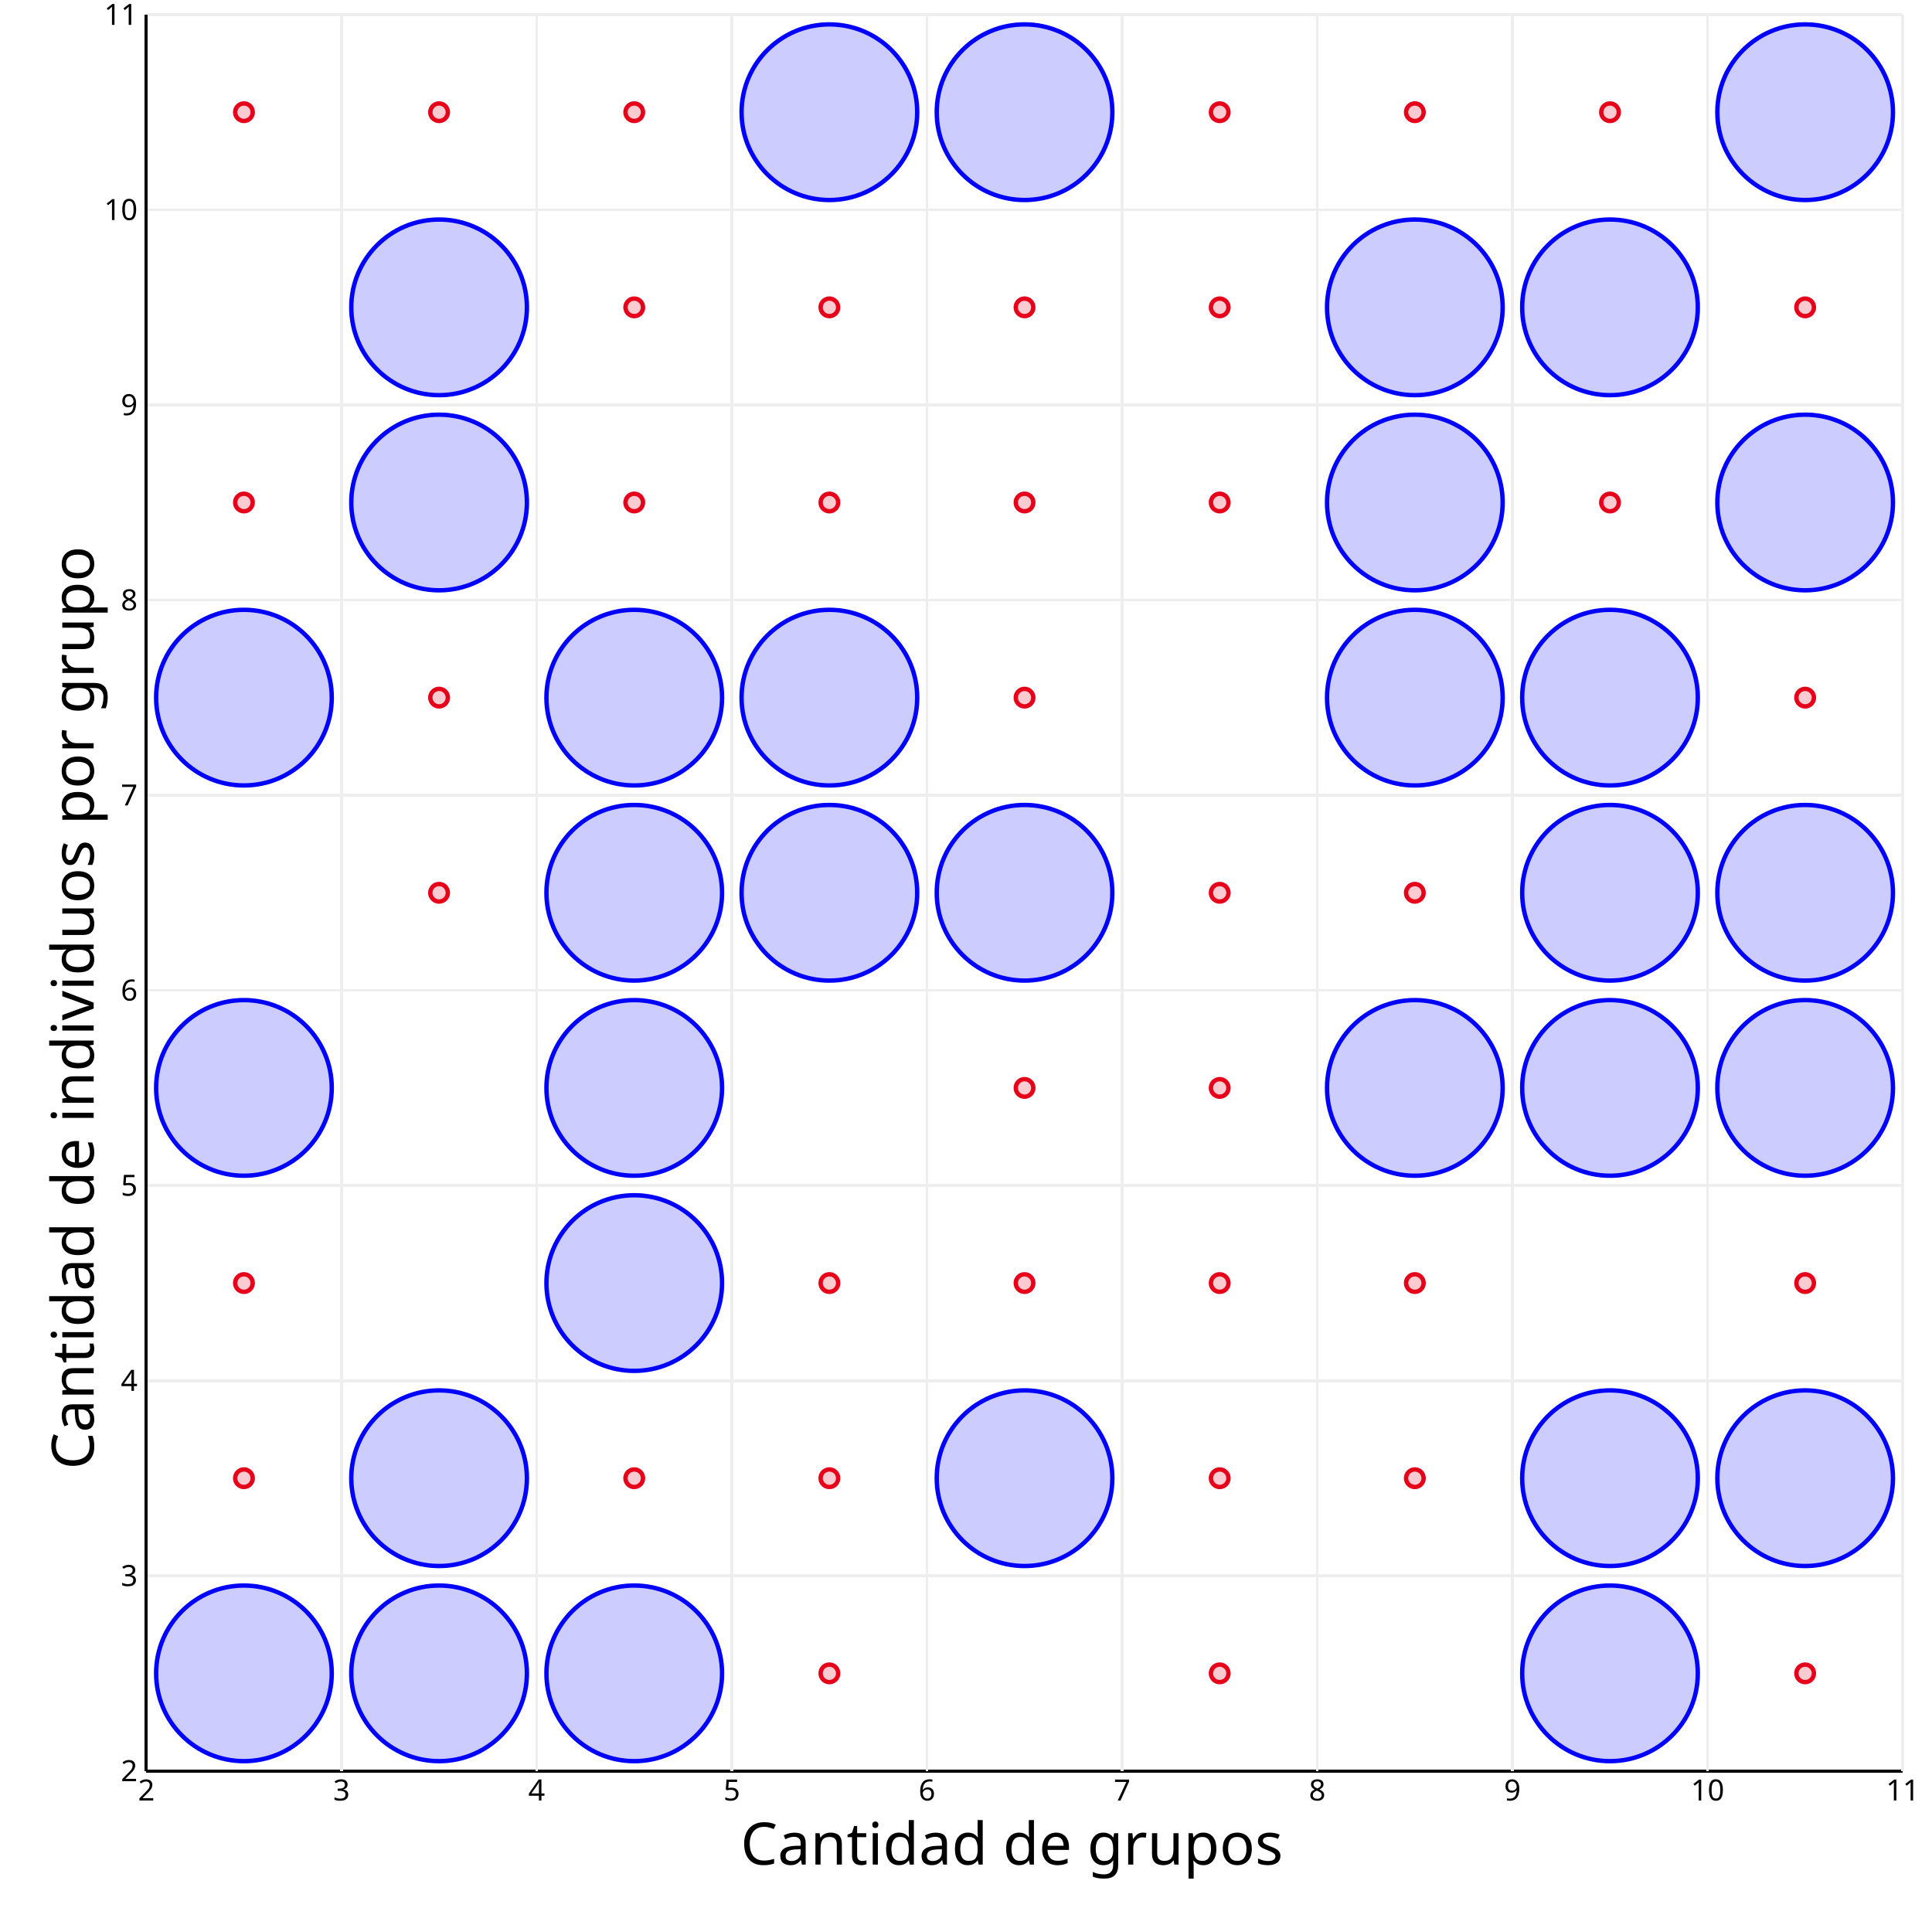
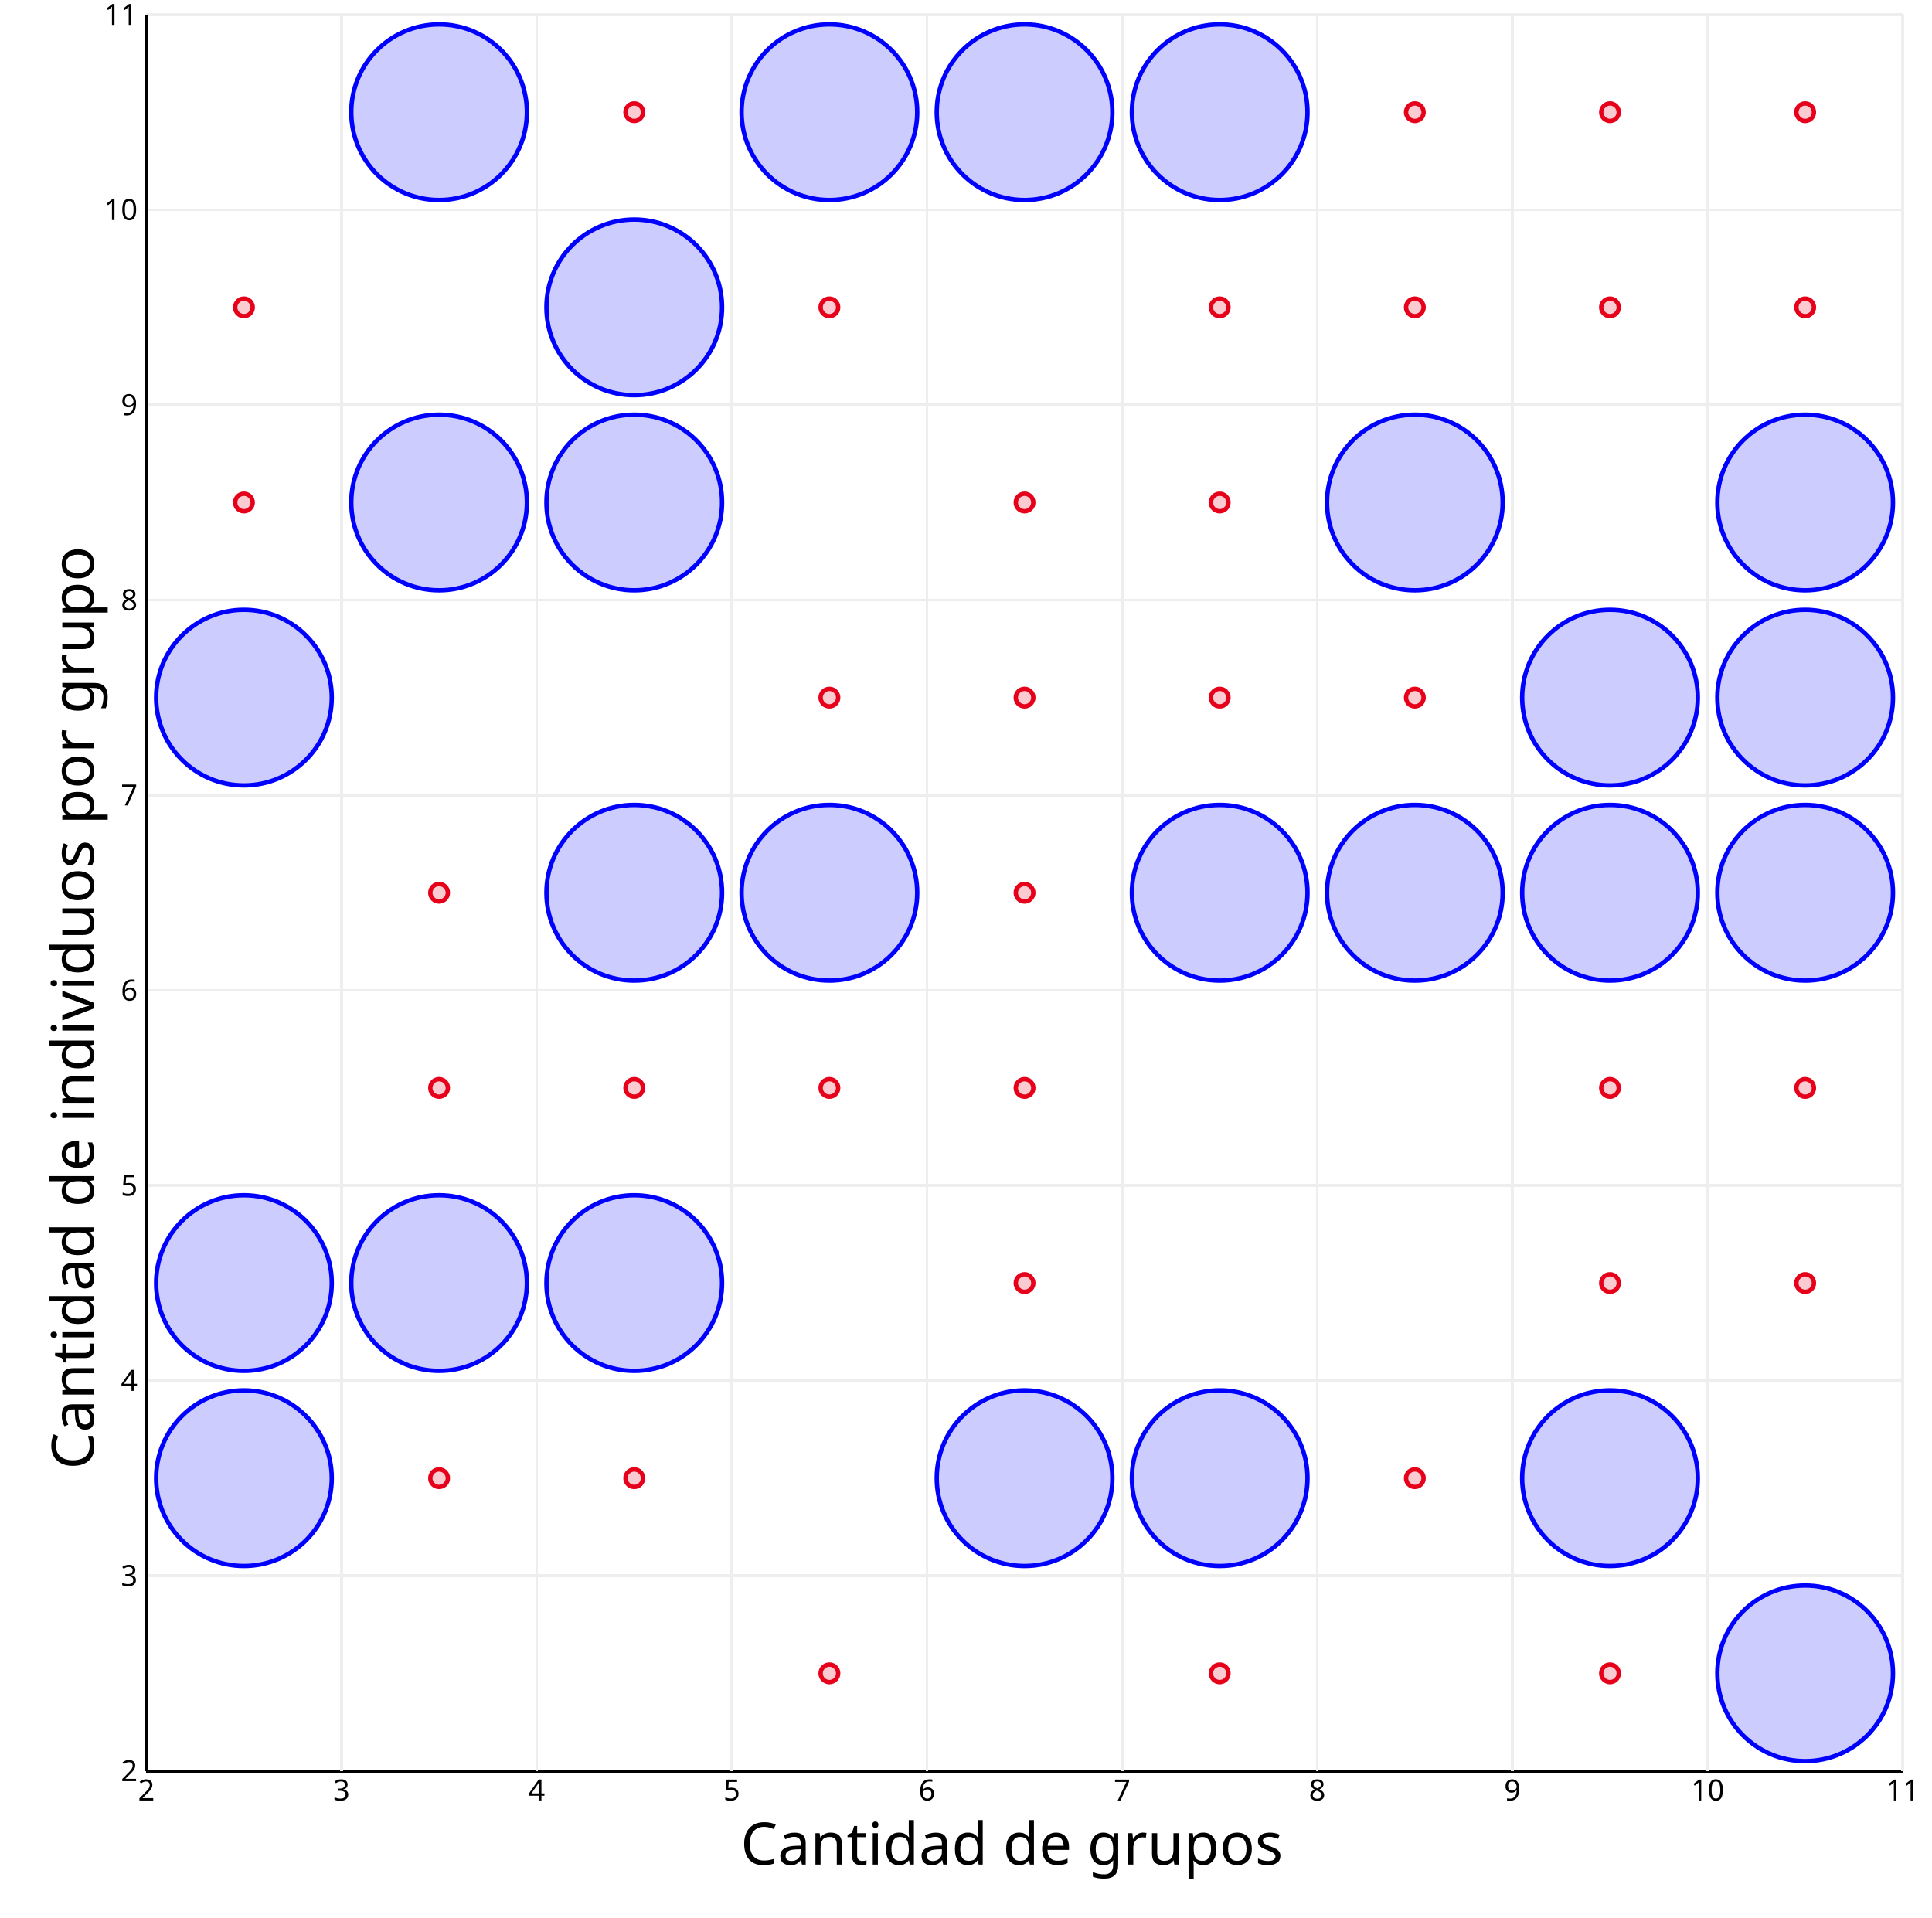
<svg xmlns="http://www.w3.org/2000/svg" xmlns:xlink="http://www.w3.org/1999/xlink" fill="none" font-family="sans-serif" font-size="10px" height="655" stroke="none" stroke-width="1.5" width="660">
  <g transform="translate(50,5)">
    <line shape-rendering="crispEdges" stroke="rgb(0,0,0)" stroke-width="1" x1="0" x2="600" y1="600.0" y2="600.0" />
    <line shape-rendering="crispEdges" stroke="rgb(238,238,238)" stroke-width="1" x1="0" x2="600" y1="533.333" y2="533.333" />
    <line shape-rendering="crispEdges" stroke="rgb(238,238,238)" stroke-width="1" x1="0" x2="600" y1="466.667" y2="466.667" />
    <line shape-rendering="crispEdges" stroke="rgb(238,238,238)" stroke-width="1" x1="0" x2="600" y1="400.0" y2="400.0" />
    <line shape-rendering="crispEdges" stroke="rgb(238,238,238)" stroke-width="1" x1="0" x2="600" y1="333.333" y2="333.333" />
    <line shape-rendering="crispEdges" stroke="rgb(238,238,238)" stroke-width="1" x1="0" x2="600" y1="266.667" y2="266.667" />
    <line shape-rendering="crispEdges" stroke="rgb(238,238,238)" stroke-width="1" x1="0" x2="600" y1="200.0" y2="200.0" />
    <line shape-rendering="crispEdges" stroke="rgb(238,238,238)" stroke-width="1" x1="0" x2="600" y1="133.333" y2="133.333" />
    <line shape-rendering="crispEdges" stroke="rgb(238,238,238)" stroke-width="1" x1="0" x2="600" y1="66.667" y2="66.667" />
    <line shape-rendering="crispEdges" stroke="rgb(238,238,238)" stroke-width="1" x1="0" x2="600" y1="0.0" y2="0.0" />
  </g>
  <g transform="translate(50,5)">
    <text dy=".35em" fill="rgb(0,0,0)" pointer-events="none" text-anchor="end" transform="translate(0,600.0)" x="-3">2</text>
    <text dy=".35em" fill="rgb(0,0,0)" pointer-events="none" text-anchor="end" transform="translate(0,533.3333)" x="-3">3</text>
    <text dy=".35em" fill="rgb(0,0,0)" pointer-events="none" text-anchor="end" transform="translate(0,466.6667)" x="-3">4</text>
    <text dy=".35em" fill="rgb(0,0,0)" pointer-events="none" text-anchor="end" transform="translate(0,400.0)" x="-3">5</text>
    <text dy=".35em" fill="rgb(0,0,0)" pointer-events="none" text-anchor="end" transform="translate(0,333.3333)" x="-3">6</text>
    <text dy=".35em" fill="rgb(0,0,0)" pointer-events="none" text-anchor="end" transform="translate(0,266.6667)" x="-3">7</text>
    <text dy=".35em" fill="rgb(0,0,0)" pointer-events="none" text-anchor="end" transform="translate(0,200.0)" x="-3">8</text>
    <text dy=".35em" fill="rgb(0,0,0)" pointer-events="none" text-anchor="end" transform="translate(0,133.3333)" x="-3">9</text>
    <text dy=".35em" fill="rgb(0,0,0)" pointer-events="none" text-anchor="end" transform="translate(0,66.66667)" x="-3">10</text>
    <text dy=".35em" fill="rgb(0,0,0)" pointer-events="none" text-anchor="end" transform="translate(0,0.0)" x="-3">11</text>
  </g>
  <g transform="translate(50,5)">
    <line shape-rendering="crispEdges" stroke="rgb(0,0,0)" stroke-width="1" x1="0.0" x2="0.0" y1="0" y2="600" />
    <line shape-rendering="crispEdges" stroke="rgb(238,238,238)" stroke-width="1" x1="66.667" x2="66.667" y1="0" y2="600" />
    <line shape-rendering="crispEdges" stroke="rgb(238,238,238)" stroke-width="1" x1="133.333" x2="133.333" y1="0" y2="600" />
    <line shape-rendering="crispEdges" stroke="rgb(238,238,238)" stroke-width="1" x1="200.0" x2="200.0" y1="0" y2="600" />
    <line shape-rendering="crispEdges" stroke="rgb(238,238,238)" stroke-width="1" x1="266.667" x2="266.667" y1="0" y2="600" />
    <line shape-rendering="crispEdges" stroke="rgb(238,238,238)" stroke-width="1" x1="333.333" x2="333.333" y1="0" y2="600" />
    <line shape-rendering="crispEdges" stroke="rgb(238,238,238)" stroke-width="1" x1="400.0" x2="400.0" y1="0" y2="600" />
    <line shape-rendering="crispEdges" stroke="rgb(238,238,238)" stroke-width="1" x1="466.667" x2="466.667" y1="0" y2="600" />
    <line shape-rendering="crispEdges" stroke="rgb(238,238,238)" stroke-width="1" x1="533.333" x2="533.333" y1="0" y2="600" />
    <line shape-rendering="crispEdges" stroke="rgb(238,238,238)" stroke-width="1" x1="600.0" x2="600.0" y1="0" y2="600" />
  </g>
  <g transform="translate(50,5)">
    <text dy=".71em" fill="rgb(0,0,0)" pointer-events="none" text-anchor="middle" transform="translate(0.0,600)" y="3">2</text>
    <text dy=".71em" fill="rgb(0,0,0)" pointer-events="none" text-anchor="middle" transform="translate(66.66667,600)" y="3">3</text>
    <text dy=".71em" fill="rgb(0,0,0)" pointer-events="none" text-anchor="middle" transform="translate(133.3333,600)" y="3">4</text>
    <text dy=".71em" fill="rgb(0,0,0)" pointer-events="none" text-anchor="middle" transform="translate(200.0,600)" y="3">5</text>
    <text dy=".71em" fill="rgb(0,0,0)" pointer-events="none" text-anchor="middle" transform="translate(266.6667,600)" y="3">6</text>
    <text dy=".71em" fill="rgb(0,0,0)" pointer-events="none" text-anchor="middle" transform="translate(333.3333,600)" y="3">7</text>
    <text dy=".71em" fill="rgb(0,0,0)" pointer-events="none" text-anchor="middle" transform="translate(400.0,600)" y="3">8</text>
    <text dy=".71em" fill="rgb(0,0,0)" pointer-events="none" text-anchor="middle" transform="translate(466.6667,600)" y="3">9</text>
    <text dy=".71em" fill="rgb(0,0,0)" pointer-events="none" text-anchor="middle" transform="translate(533.3333,600)" y="3">10</text>
    <text dy=".71em" fill="rgb(0,0,0)" pointer-events="none" text-anchor="middle" transform="translate(600.0,600)" y="3">11</text>
  </g>
  <g transform="translate(50,5)">
    <text fill="rgb(0,0,0)" pointer-events="none" style="font:20px sans-serif" transform="translate(-15,500) rotate(-90.0)" x="3" y="-3">Cantidad de individuos por grupo</text>
  </g>
  <g transform="translate(50,5)">
    <text fill="rgb(0,0,0)" pointer-events="none" style="font:20px sans-serif" transform="translate(200,635)" x="3" y="-3">Cantidad de grupos</text>
  </g>
  <g transform="translate(50,5)">
    <g>
-       <a xlink:title="(2,2) 1.0">
-         <circle cx="33.333" cy="566.667" fill="rgb(0,0,255)" fill-opacity="0.2" r="30.0" stroke="rgb(0,0,255)" />
-       </a>
-     </g>
-     <g>
-       <a xlink:title="(2,3) 0.1">
-         <circle cx="33.333" cy="500.0" fill="rgb(230,0,26)" fill-opacity="0.2" r="3.0" stroke="rgb(230,0,26)" />
-       </a>
-     </g>
-     <g>
-       <a xlink:title="(2,4) 0.1">
-         <circle cx="33.333" cy="433.333" fill="rgb(230,0,26)" fill-opacity="0.2" r="3.0" stroke="rgb(230,0,26)" />
-       </a>
-     </g>
-     <g>
-       <a xlink:title="(2,5) 1.0">
-         <circle cx="33.333" cy="366.667" fill="rgb(0,0,255)" fill-opacity="0.2" r="30.0" stroke="rgb(0,0,255)" />
+       <a xlink:title="(2,2) 0">
+         <circle cx="33.333" cy="566.667" fill="rgb(255,0,0)" fill-opacity="0.2" r="0.0" stroke="rgb(255,0,0)" />
+       </a>
+     </g>
+     <g>
+       <a xlink:title="(2,3) 1.0">
+         <circle cx="33.333" cy="500.0" fill="rgb(0,0,255)" fill-opacity="0.2" r="30.0" stroke="rgb(0,0,255)" />
+       </a>
+     </g>
+     <g>
+       <a xlink:title="(2,4) 1.0">
+         <circle cx="33.333" cy="433.333" fill="rgb(0,0,255)" fill-opacity="0.2" r="30.0" stroke="rgb(0,0,255)" />
+       </a>
+     </g>
+     <g>
+       <a xlink:title="(2,5) 0">
+         <circle cx="33.333" cy="366.667" fill="rgb(255,0,0)" fill-opacity="0.2" r="0.0" stroke="rgb(255,0,0)" />
      </a>
    </g>
    <g>
      <a xlink:title="(2,6) 0">
        <circle cx="33.333" cy="300" fill="rgb(255,0,0)" fill-opacity="0.2" r="0.0" stroke="rgb(255,0,0)" />
      </a>
    </g>
    <g>
      <a xlink:title="(2,7) 1.0">
        <circle cx="33.333" cy="233.333" fill="rgb(0,0,255)" fill-opacity="0.2" r="30.0" stroke="rgb(0,0,255)" />
      </a>
    </g>
    <g>
      <a xlink:title="(2,8) 0.1">
        <circle cx="33.333" cy="166.667" fill="rgb(230,0,26)" fill-opacity="0.2" r="3.0" stroke="rgb(230,0,26)" />
      </a>
    </g>
    <g>
-       <a xlink:title="(2,9) 0">
-         <circle cx="33.333" cy="100.0" fill="rgb(255,0,0)" fill-opacity="0.2" r="0.0" stroke="rgb(255,0,0)" />
-       </a>
-     </g>
-     <g>
-       <a xlink:title="(2,10) 0.1">
-         <circle cx="33.333" cy="33.333" fill="rgb(230,0,26)" fill-opacity="0.2" r="3.0" stroke="rgb(230,0,26)" />
-       </a>
-     </g>
-     <g>
-       <a xlink:title="(3,2) 1.0">
-         <circle cx="100" cy="566.667" fill="rgb(0,0,255)" fill-opacity="0.2" r="30.0" stroke="rgb(0,0,255)" />
-       </a>
-     </g>
-     <g>
-       <a xlink:title="(3,3) 1.0">
-         <circle cx="100" cy="500.0" fill="rgb(0,0,255)" fill-opacity="0.2" r="30.0" stroke="rgb(0,0,255)" />
-       </a>
-     </g>
-     <g>
-       <a xlink:title="(3,4) 0">
-         <circle cx="100" cy="433.333" fill="rgb(255,0,0)" fill-opacity="0.2" r="0.0" stroke="rgb(255,0,0)" />
-       </a>
-     </g>
-     <g>
-       <a xlink:title="(3,5) 0">
-         <circle cx="100" cy="366.667" fill="rgb(255,0,0)" fill-opacity="0.2" r="0.0" stroke="rgb(255,0,0)" />
+       <a xlink:title="(2,9) 0.1">
+         <circle cx="33.333" cy="100.0" fill="rgb(230,0,26)" fill-opacity="0.2" r="3.0" stroke="rgb(230,0,26)" />
+       </a>
+     </g>
+     <g>
+       <a xlink:title="(2,10) 0">
+         <circle cx="33.333" cy="33.333" fill="rgb(255,0,0)" fill-opacity="0.2" r="0.0" stroke="rgb(255,0,0)" />
+       </a>
+     </g>
+     <g>
+       <a xlink:title="(3,2) 0">
+         <circle cx="100" cy="566.667" fill="rgb(255,0,0)" fill-opacity="0.2" r="0.0" stroke="rgb(255,0,0)" />
+       </a>
+     </g>
+     <g>
+       <a xlink:title="(3,3) 0.1">
+         <circle cx="100" cy="500.0" fill="rgb(230,0,26)" fill-opacity="0.2" r="3.0" stroke="rgb(230,0,26)" />
+       </a>
+     </g>
+     <g>
+       <a xlink:title="(3,4) 1.0">
+         <circle cx="100" cy="433.333" fill="rgb(0,0,255)" fill-opacity="0.2" r="30.0" stroke="rgb(0,0,255)" />
+       </a>
+     </g>
+     <g>
+       <a xlink:title="(3,5) 0.1">
+         <circle cx="100" cy="366.667" fill="rgb(230,0,26)" fill-opacity="0.2" r="3.0" stroke="rgb(230,0,26)" />
      </a>
    </g>
    <g>
      <a xlink:title="(3,6) 0.1">
        <circle cx="100" cy="300" fill="rgb(230,0,26)" fill-opacity="0.2" r="3.0" stroke="rgb(230,0,26)" />
      </a>
    </g>
    <g>
-       <a xlink:title="(3,7) 0.1">
-         <circle cx="100" cy="233.333" fill="rgb(230,0,26)" fill-opacity="0.2" r="3.0" stroke="rgb(230,0,26)" />
+       <a xlink:title="(3,7) 0">
+         <circle cx="100" cy="233.333" fill="rgb(255,0,0)" fill-opacity="0.2" r="0.0" stroke="rgb(255,0,0)" />
      </a>
    </g>
    <g>
      <a xlink:title="(3,8) 1.0">
        <circle cx="100" cy="166.667" fill="rgb(0,0,255)" fill-opacity="0.2" r="30.0" stroke="rgb(0,0,255)" />
      </a>
    </g>
    <g>
-       <a xlink:title="(3,9) 1.0">
-         <circle cx="100" cy="100.0" fill="rgb(0,0,255)" fill-opacity="0.2" r="30.0" stroke="rgb(0,0,255)" />
-       </a>
-     </g>
-     <g>
-       <a xlink:title="(3,10) 0.1">
-         <circle cx="100" cy="33.333" fill="rgb(230,0,26)" fill-opacity="0.2" r="3.0" stroke="rgb(230,0,26)" />
-       </a>
-     </g>
-     <g>
-       <a xlink:title="(4,2) 1.0">
-         <circle cx="166.667" cy="566.667" fill="rgb(0,0,255)" fill-opacity="0.2" r="30.0" stroke="rgb(0,0,255)" />
+       <a xlink:title="(3,9) 0">
+         <circle cx="100" cy="100.0" fill="rgb(255,0,0)" fill-opacity="0.2" r="0.0" stroke="rgb(255,0,0)" />
+       </a>
+     </g>
+     <g>
+       <a xlink:title="(3,10) 1.0">
+         <circle cx="100" cy="33.333" fill="rgb(0,0,255)" fill-opacity="0.2" r="30.0" stroke="rgb(0,0,255)" />
+       </a>
+     </g>
+     <g>
+       <a xlink:title="(4,2) 0">
+         <circle cx="166.667" cy="566.667" fill="rgb(255,0,0)" fill-opacity="0.2" r="0.0" stroke="rgb(255,0,0)" />
      </a>
    </g>
    <g>
      <a xlink:title="(4,3) 0.1">
        <circle cx="166.667" cy="500.0" fill="rgb(230,0,26)" fill-opacity="0.2" r="3.0" stroke="rgb(230,0,26)" />
      </a>
    </g>
    <g>
      <a xlink:title="(4,4) 1.0">
        <circle cx="166.667" cy="433.333" fill="rgb(0,0,255)" fill-opacity="0.2" r="30.0" stroke="rgb(0,0,255)" />
      </a>
    </g>
    <g>
-       <a xlink:title="(4,5) 1.0">
-         <circle cx="166.667" cy="366.667" fill="rgb(0,0,255)" fill-opacity="0.2" r="30.0" stroke="rgb(0,0,255)" />
+       <a xlink:title="(4,5) 0.1">
+         <circle cx="166.667" cy="366.667" fill="rgb(230,0,26)" fill-opacity="0.2" r="3.0" stroke="rgb(230,0,26)" />
      </a>
    </g>
    <g>
      <a xlink:title="(4,6) 1.0">
        <circle cx="166.667" cy="300" fill="rgb(0,0,255)" fill-opacity="0.2" r="30.0" stroke="rgb(0,0,255)" />
      </a>
    </g>
    <g>
-       <a xlink:title="(4,7) 1.0">
-         <circle cx="166.667" cy="233.333" fill="rgb(0,0,255)" fill-opacity="0.2" r="30.0" stroke="rgb(0,0,255)" />
-       </a>
-     </g>
-     <g>
-       <a xlink:title="(4,8) 0.1">
-         <circle cx="166.667" cy="166.667" fill="rgb(230,0,26)" fill-opacity="0.2" r="3.0" stroke="rgb(230,0,26)" />
-       </a>
-     </g>
-     <g>
-       <a xlink:title="(4,9) 0.1">
-         <circle cx="166.667" cy="100.0" fill="rgb(230,0,26)" fill-opacity="0.2" r="3.0" stroke="rgb(230,0,26)" />
+       <a xlink:title="(4,7) 0">
+         <circle cx="166.667" cy="233.333" fill="rgb(255,0,0)" fill-opacity="0.2" r="0.0" stroke="rgb(255,0,0)" />
+       </a>
+     </g>
+     <g>
+       <a xlink:title="(4,8) 1.0">
+         <circle cx="166.667" cy="166.667" fill="rgb(0,0,255)" fill-opacity="0.2" r="30.0" stroke="rgb(0,0,255)" />
+       </a>
+     </g>
+     <g>
+       <a xlink:title="(4,9) 1.0">
+         <circle cx="166.667" cy="100.0" fill="rgb(0,0,255)" fill-opacity="0.2" r="30.0" stroke="rgb(0,0,255)" />
      </a>
    </g>
    <g>
      <a xlink:title="(4,10) 0.1">
        <circle cx="166.667" cy="33.333" fill="rgb(230,0,26)" fill-opacity="0.2" r="3.0" stroke="rgb(230,0,26)" />
      </a>
    </g>
    <g>
      <a xlink:title="(5,2) 0.1">
        <circle cx="233.333" cy="566.667" fill="rgb(230,0,26)" fill-opacity="0.2" r="3.0" stroke="rgb(230,0,26)" />
      </a>
    </g>
    <g>
-       <a xlink:title="(5,3) 0.1">
-         <circle cx="233.333" cy="500.0" fill="rgb(230,0,26)" fill-opacity="0.2" r="3.0" stroke="rgb(230,0,26)" />
-       </a>
-     </g>
-     <g>
-       <a xlink:title="(5,4) 0.1">
-         <circle cx="233.333" cy="433.333" fill="rgb(230,0,26)" fill-opacity="0.2" r="3.0" stroke="rgb(230,0,26)" />
-       </a>
-     </g>
-     <g>
-       <a xlink:title="(5,5) 0">
-         <circle cx="233.333" cy="366.667" fill="rgb(255,0,0)" fill-opacity="0.2" r="0.0" stroke="rgb(255,0,0)" />
+       <a xlink:title="(5,3) 0">
+         <circle cx="233.333" cy="500.0" fill="rgb(255,0,0)" fill-opacity="0.2" r="0.0" stroke="rgb(255,0,0)" />
+       </a>
+     </g>
+     <g>
+       <a xlink:title="(5,4) 0">
+         <circle cx="233.333" cy="433.333" fill="rgb(255,0,0)" fill-opacity="0.2" r="0.0" stroke="rgb(255,0,0)" />
+       </a>
+     </g>
+     <g>
+       <a xlink:title="(5,5) 0.1">
+         <circle cx="233.333" cy="366.667" fill="rgb(230,0,26)" fill-opacity="0.2" r="3.0" stroke="rgb(230,0,26)" />
      </a>
    </g>
    <g>
      <a xlink:title="(5,6) 1.0">
        <circle cx="233.333" cy="300" fill="rgb(0,0,255)" fill-opacity="0.2" r="30.0" stroke="rgb(0,0,255)" />
      </a>
    </g>
    <g>
-       <a xlink:title="(5,7) 1.0">
-         <circle cx="233.333" cy="233.333" fill="rgb(0,0,255)" fill-opacity="0.2" r="30.0" stroke="rgb(0,0,255)" />
-       </a>
-     </g>
-     <g>
-       <a xlink:title="(5,8) 0.1">
-         <circle cx="233.333" cy="166.667" fill="rgb(230,0,26)" fill-opacity="0.2" r="3.0" stroke="rgb(230,0,26)" />
+       <a xlink:title="(5,7) 0.1">
+         <circle cx="233.333" cy="233.333" fill="rgb(230,0,26)" fill-opacity="0.2" r="3.0" stroke="rgb(230,0,26)" />
+       </a>
+     </g>
+     <g>
+       <a xlink:title="(5,8) 0">
+         <circle cx="233.333" cy="166.667" fill="rgb(255,0,0)" fill-opacity="0.2" r="0.0" stroke="rgb(255,0,0)" />
      </a>
    </g>
    <g>
      <a xlink:title="(5,9) 0.1">
        <circle cx="233.333" cy="100.0" fill="rgb(230,0,26)" fill-opacity="0.2" r="3.0" stroke="rgb(230,0,26)" />
      </a>
    </g>
    <g>
      <a xlink:title="(5,10) 1.0">
        <circle cx="233.333" cy="33.333" fill="rgb(0,0,255)" fill-opacity="0.2" r="30.0" stroke="rgb(0,0,255)" />
      </a>
    </g>
    <g>
      <a xlink:title="(6,2) 0">
        <circle cx="300" cy="566.667" fill="rgb(255,0,0)" fill-opacity="0.2" r="0.0" stroke="rgb(255,0,0)" />
      </a>
    </g>
    <g>
      <a xlink:title="(6,3) 1.0">
        <circle cx="300" cy="500.0" fill="rgb(0,0,255)" fill-opacity="0.2" r="30.0" stroke="rgb(0,0,255)" />
      </a>
    </g>
    <g>
      <a xlink:title="(6,4) 0.1">
        <circle cx="300" cy="433.333" fill="rgb(230,0,26)" fill-opacity="0.2" r="3.0" stroke="rgb(230,0,26)" />
      </a>
    </g>
    <g>
      <a xlink:title="(6,5) 0.1">
        <circle cx="300" cy="366.667" fill="rgb(230,0,26)" fill-opacity="0.2" r="3.0" stroke="rgb(230,0,26)" />
      </a>
    </g>
    <g>
-       <a xlink:title="(6,6) 1.0">
-         <circle cx="300" cy="300" fill="rgb(0,0,255)" fill-opacity="0.2" r="30.0" stroke="rgb(0,0,255)" />
+       <a xlink:title="(6,6) 0.1">
+         <circle cx="300" cy="300" fill="rgb(230,0,26)" fill-opacity="0.2" r="3.0" stroke="rgb(230,0,26)" />
      </a>
    </g>
    <g>
      <a xlink:title="(6,7) 0.1">
        <circle cx="300" cy="233.333" fill="rgb(230,0,26)" fill-opacity="0.2" r="3.0" stroke="rgb(230,0,26)" />
      </a>
    </g>
    <g>
      <a xlink:title="(6,8) 0.1">
        <circle cx="300" cy="166.667" fill="rgb(230,0,26)" fill-opacity="0.2" r="3.0" stroke="rgb(230,0,26)" />
      </a>
    </g>
    <g>
-       <a xlink:title="(6,9) 0.1">
-         <circle cx="300" cy="100.0" fill="rgb(230,0,26)" fill-opacity="0.2" r="3.0" stroke="rgb(230,0,26)" />
+       <a xlink:title="(6,9) 0">
+         <circle cx="300" cy="100.0" fill="rgb(255,0,0)" fill-opacity="0.2" r="0.0" stroke="rgb(255,0,0)" />
      </a>
    </g>
    <g>
      <a xlink:title="(6,10) 1.0">
        <circle cx="300" cy="33.333" fill="rgb(0,0,255)" fill-opacity="0.2" r="30.0" stroke="rgb(0,0,255)" />
      </a>
    </g>
    <g>
      <a xlink:title="(7,2) 0.1">
        <circle cx="366.667" cy="566.667" fill="rgb(230,0,26)" fill-opacity="0.2" r="3.0" stroke="rgb(230,0,26)" />
      </a>
    </g>
    <g>
-       <a xlink:title="(7,3) 0.1">
-         <circle cx="366.667" cy="500.0" fill="rgb(230,0,26)" fill-opacity="0.2" r="3.0" stroke="rgb(230,0,26)" />
-       </a>
-     </g>
-     <g>
-       <a xlink:title="(7,4) 0.1">
-         <circle cx="366.667" cy="433.333" fill="rgb(230,0,26)" fill-opacity="0.2" r="3.0" stroke="rgb(230,0,26)" />
-       </a>
-     </g>
-     <g>
-       <a xlink:title="(7,5) 0.1">
-         <circle cx="366.667" cy="366.667" fill="rgb(230,0,26)" fill-opacity="0.2" r="3.0" stroke="rgb(230,0,26)" />
-       </a>
-     </g>
-     <g>
-       <a xlink:title="(7,6) 0.1">
-         <circle cx="366.667" cy="300" fill="rgb(230,0,26)" fill-opacity="0.2" r="3.0" stroke="rgb(230,0,26)" />
-       </a>
-     </g>
-     <g>
-       <a xlink:title="(7,7) 0">
-         <circle cx="366.667" cy="233.333" fill="rgb(255,0,0)" fill-opacity="0.2" r="0.0" stroke="rgb(255,0,0)" />
+       <a xlink:title="(7,3) 1.0">
+         <circle cx="366.667" cy="500.0" fill="rgb(0,0,255)" fill-opacity="0.2" r="30.0" stroke="rgb(0,0,255)" />
+       </a>
+     </g>
+     <g>
+       <a xlink:title="(7,4) 0">
+         <circle cx="366.667" cy="433.333" fill="rgb(255,0,0)" fill-opacity="0.2" r="0.0" stroke="rgb(255,0,0)" />
+       </a>
+     </g>
+     <g>
+       <a xlink:title="(7,5) 0">
+         <circle cx="366.667" cy="366.667" fill="rgb(255,0,0)" fill-opacity="0.2" r="0.0" stroke="rgb(255,0,0)" />
+       </a>
+     </g>
+     <g>
+       <a xlink:title="(7,6) 1.0">
+         <circle cx="366.667" cy="300" fill="rgb(0,0,255)" fill-opacity="0.2" r="30.0" stroke="rgb(0,0,255)" />
+       </a>
+     </g>
+     <g>
+       <a xlink:title="(7,7) 0.1">
+         <circle cx="366.667" cy="233.333" fill="rgb(230,0,26)" fill-opacity="0.2" r="3.0" stroke="rgb(230,0,26)" />
      </a>
    </g>
    <g>
      <a xlink:title="(7,8) 0.1">
        <circle cx="366.667" cy="166.667" fill="rgb(230,0,26)" fill-opacity="0.2" r="3.0" stroke="rgb(230,0,26)" />
      </a>
    </g>
    <g>
      <a xlink:title="(7,9) 0.1">
        <circle cx="366.667" cy="100.0" fill="rgb(230,0,26)" fill-opacity="0.2" r="3.0" stroke="rgb(230,0,26)" />
      </a>
    </g>
    <g>
-       <a xlink:title="(7,10) 0.1">
-         <circle cx="366.667" cy="33.333" fill="rgb(230,0,26)" fill-opacity="0.2" r="3.0" stroke="rgb(230,0,26)" />
+       <a xlink:title="(7,10) 1.0">
+         <circle cx="366.667" cy="33.333" fill="rgb(0,0,255)" fill-opacity="0.2" r="30.0" stroke="rgb(0,0,255)" />
      </a>
    </g>
    <g>
      <a xlink:title="(8,2) 0">
        <circle cx="433.333" cy="566.667" fill="rgb(255,0,0)" fill-opacity="0.2" r="0.0" stroke="rgb(255,0,0)" />
      </a>
    </g>
    <g>
      <a xlink:title="(8,3) 0.1">
        <circle cx="433.333" cy="500.0" fill="rgb(230,0,26)" fill-opacity="0.2" r="3.0" stroke="rgb(230,0,26)" />
      </a>
    </g>
    <g>
-       <a xlink:title="(8,4) 0.1">
-         <circle cx="433.333" cy="433.333" fill="rgb(230,0,26)" fill-opacity="0.2" r="3.0" stroke="rgb(230,0,26)" />
-       </a>
-     </g>
-     <g>
-       <a xlink:title="(8,5) 1.0">
-         <circle cx="433.333" cy="366.667" fill="rgb(0,0,255)" fill-opacity="0.2" r="30.0" stroke="rgb(0,0,255)" />
-       </a>
-     </g>
-     <g>
-       <a xlink:title="(8,6) 0.1">
-         <circle cx="433.333" cy="300" fill="rgb(230,0,26)" fill-opacity="0.2" r="3.0" stroke="rgb(230,0,26)" />
-       </a>
-     </g>
-     <g>
-       <a xlink:title="(8,7) 1.0">
-         <circle cx="433.333" cy="233.333" fill="rgb(0,0,255)" fill-opacity="0.2" r="30.0" stroke="rgb(0,0,255)" />
+       <a xlink:title="(8,4) 0">
+         <circle cx="433.333" cy="433.333" fill="rgb(255,0,0)" fill-opacity="0.2" r="0.0" stroke="rgb(255,0,0)" />
+       </a>
+     </g>
+     <g>
+       <a xlink:title="(8,5) 0">
+         <circle cx="433.333" cy="366.667" fill="rgb(255,0,0)" fill-opacity="0.2" r="0.0" stroke="rgb(255,0,0)" />
+       </a>
+     </g>
+     <g>
+       <a xlink:title="(8,6) 1.0">
+         <circle cx="433.333" cy="300" fill="rgb(0,0,255)" fill-opacity="0.2" r="30.0" stroke="rgb(0,0,255)" />
+       </a>
+     </g>
+     <g>
+       <a xlink:title="(8,7) 0.1">
+         <circle cx="433.333" cy="233.333" fill="rgb(230,0,26)" fill-opacity="0.2" r="3.0" stroke="rgb(230,0,26)" />
      </a>
    </g>
    <g>
      <a xlink:title="(8,8) 1.0">
        <circle cx="433.333" cy="166.667" fill="rgb(0,0,255)" fill-opacity="0.2" r="30.0" stroke="rgb(0,0,255)" />
      </a>
    </g>
    <g>
-       <a xlink:title="(8,9) 1.0">
-         <circle cx="433.333" cy="100.0" fill="rgb(0,0,255)" fill-opacity="0.2" r="30.0" stroke="rgb(0,0,255)" />
+       <a xlink:title="(8,9) 0.1">
+         <circle cx="433.333" cy="100.0" fill="rgb(230,0,26)" fill-opacity="0.2" r="3.0" stroke="rgb(230,0,26)" />
      </a>
    </g>
    <g>
      <a xlink:title="(8,10) 0.1">
        <circle cx="433.333" cy="33.333" fill="rgb(230,0,26)" fill-opacity="0.2" r="3.0" stroke="rgb(230,0,26)" />
      </a>
    </g>
    <g>
-       <a xlink:title="(9,2) 1.0">
-         <circle cx="500.0" cy="566.667" fill="rgb(0,0,255)" fill-opacity="0.2" r="30.0" stroke="rgb(0,0,255)" />
+       <a xlink:title="(9,2) 0.1">
+         <circle cx="500.0" cy="566.667" fill="rgb(230,0,26)" fill-opacity="0.2" r="3.0" stroke="rgb(230,0,26)" />
      </a>
    </g>
    <g>
      <a xlink:title="(9,3) 1.0">
        <circle cx="500.0" cy="500.0" fill="rgb(0,0,255)" fill-opacity="0.2" r="30.0" stroke="rgb(0,0,255)" />
      </a>
    </g>
    <g>
-       <a xlink:title="(9,4) 0">
-         <circle cx="500.0" cy="433.333" fill="rgb(255,0,0)" fill-opacity="0.2" r="0.0" stroke="rgb(255,0,0)" />
-       </a>
-     </g>
-     <g>
-       <a xlink:title="(9,5) 1.0">
-         <circle cx="500.0" cy="366.667" fill="rgb(0,0,255)" fill-opacity="0.2" r="30.0" stroke="rgb(0,0,255)" />
+       <a xlink:title="(9,4) 0.1">
+         <circle cx="500.0" cy="433.333" fill="rgb(230,0,26)" fill-opacity="0.2" r="3.0" stroke="rgb(230,0,26)" />
+       </a>
+     </g>
+     <g>
+       <a xlink:title="(9,5) 0.1">
+         <circle cx="500.0" cy="366.667" fill="rgb(230,0,26)" fill-opacity="0.2" r="3.0" stroke="rgb(230,0,26)" />
      </a>
    </g>
    <g>
      <a xlink:title="(9,6) 1.0">
        <circle cx="500.0" cy="300" fill="rgb(0,0,255)" fill-opacity="0.2" r="30.0" stroke="rgb(0,0,255)" />
      </a>
    </g>
    <g>
      <a xlink:title="(9,7) 1.0">
        <circle cx="500.0" cy="233.333" fill="rgb(0,0,255)" fill-opacity="0.2" r="30.0" stroke="rgb(0,0,255)" />
      </a>
    </g>
    <g>
-       <a xlink:title="(9,8) 0.1">
-         <circle cx="500.0" cy="166.667" fill="rgb(230,0,26)" fill-opacity="0.2" r="3.0" stroke="rgb(230,0,26)" />
-       </a>
-     </g>
-     <g>
-       <a xlink:title="(9,9) 1.0">
-         <circle cx="500.0" cy="100.0" fill="rgb(0,0,255)" fill-opacity="0.2" r="30.0" stroke="rgb(0,0,255)" />
+       <a xlink:title="(9,8) 0">
+         <circle cx="500.0" cy="166.667" fill="rgb(255,0,0)" fill-opacity="0.2" r="0.0" stroke="rgb(255,0,0)" />
+       </a>
+     </g>
+     <g>
+       <a xlink:title="(9,9) 0.1">
+         <circle cx="500.0" cy="100.0" fill="rgb(230,0,26)" fill-opacity="0.2" r="3.0" stroke="rgb(230,0,26)" />
      </a>
    </g>
    <g>
      <a xlink:title="(9,10) 0.1">
        <circle cx="500.0" cy="33.333" fill="rgb(230,0,26)" fill-opacity="0.2" r="3.0" stroke="rgb(230,0,26)" />
      </a>
    </g>
    <g>
-       <a xlink:title="(10,2) 0.1">
-         <circle cx="566.667" cy="566.667" fill="rgb(230,0,26)" fill-opacity="0.2" r="3.0" stroke="rgb(230,0,26)" />
-       </a>
-     </g>
-     <g>
-       <a xlink:title="(10,3) 1.0">
-         <circle cx="566.667" cy="500.0" fill="rgb(0,0,255)" fill-opacity="0.2" r="30.0" stroke="rgb(0,0,255)" />
+       <a xlink:title="(10,2) 1.0">
+         <circle cx="566.667" cy="566.667" fill="rgb(0,0,255)" fill-opacity="0.2" r="30.0" stroke="rgb(0,0,255)" />
+       </a>
+     </g>
+     <g>
+       <a xlink:title="(10,3) 0">
+         <circle cx="566.667" cy="500.0" fill="rgb(255,0,0)" fill-opacity="0.2" r="0.0" stroke="rgb(255,0,0)" />
      </a>
    </g>
    <g>
      <a xlink:title="(10,4) 0.1">
        <circle cx="566.667" cy="433.333" fill="rgb(230,0,26)" fill-opacity="0.2" r="3.0" stroke="rgb(230,0,26)" />
      </a>
    </g>
    <g>
-       <a xlink:title="(10,5) 1.0">
-         <circle cx="566.667" cy="366.667" fill="rgb(0,0,255)" fill-opacity="0.2" r="30.0" stroke="rgb(0,0,255)" />
+       <a xlink:title="(10,5) 0.1">
+         <circle cx="566.667" cy="366.667" fill="rgb(230,0,26)" fill-opacity="0.2" r="3.0" stroke="rgb(230,0,26)" />
      </a>
    </g>
    <g>
      <a xlink:title="(10,6) 1.0">
        <circle cx="566.667" cy="300" fill="rgb(0,0,255)" fill-opacity="0.2" r="30.0" stroke="rgb(0,0,255)" />
      </a>
    </g>
    <g>
-       <a xlink:title="(10,7) 0.1">
-         <circle cx="566.667" cy="233.333" fill="rgb(230,0,26)" fill-opacity="0.2" r="3.0" stroke="rgb(230,0,26)" />
+       <a xlink:title="(10,7) 1.0">
+         <circle cx="566.667" cy="233.333" fill="rgb(0,0,255)" fill-opacity="0.2" r="30.0" stroke="rgb(0,0,255)" />
      </a>
    </g>
    <g>
      <a xlink:title="(10,8) 1.0">
        <circle cx="566.667" cy="166.667" fill="rgb(0,0,255)" fill-opacity="0.2" r="30.0" stroke="rgb(0,0,255)" />
      </a>
    </g>
    <g>
      <a xlink:title="(10,9) 0.1">
        <circle cx="566.667" cy="100.0" fill="rgb(230,0,26)" fill-opacity="0.2" r="3.0" stroke="rgb(230,0,26)" />
      </a>
    </g>
    <g>
-       <a xlink:title="(10,10) 1.0">
-         <circle cx="566.667" cy="33.333" fill="rgb(0,0,255)" fill-opacity="0.2" r="30.0" stroke="rgb(0,0,255)" />
+       <a xlink:title="(10,10) 0.1">
+         <circle cx="566.667" cy="33.333" fill="rgb(230,0,26)" fill-opacity="0.2" r="3.0" stroke="rgb(230,0,26)" />
      </a>
    </g>
  </g>
</svg>
